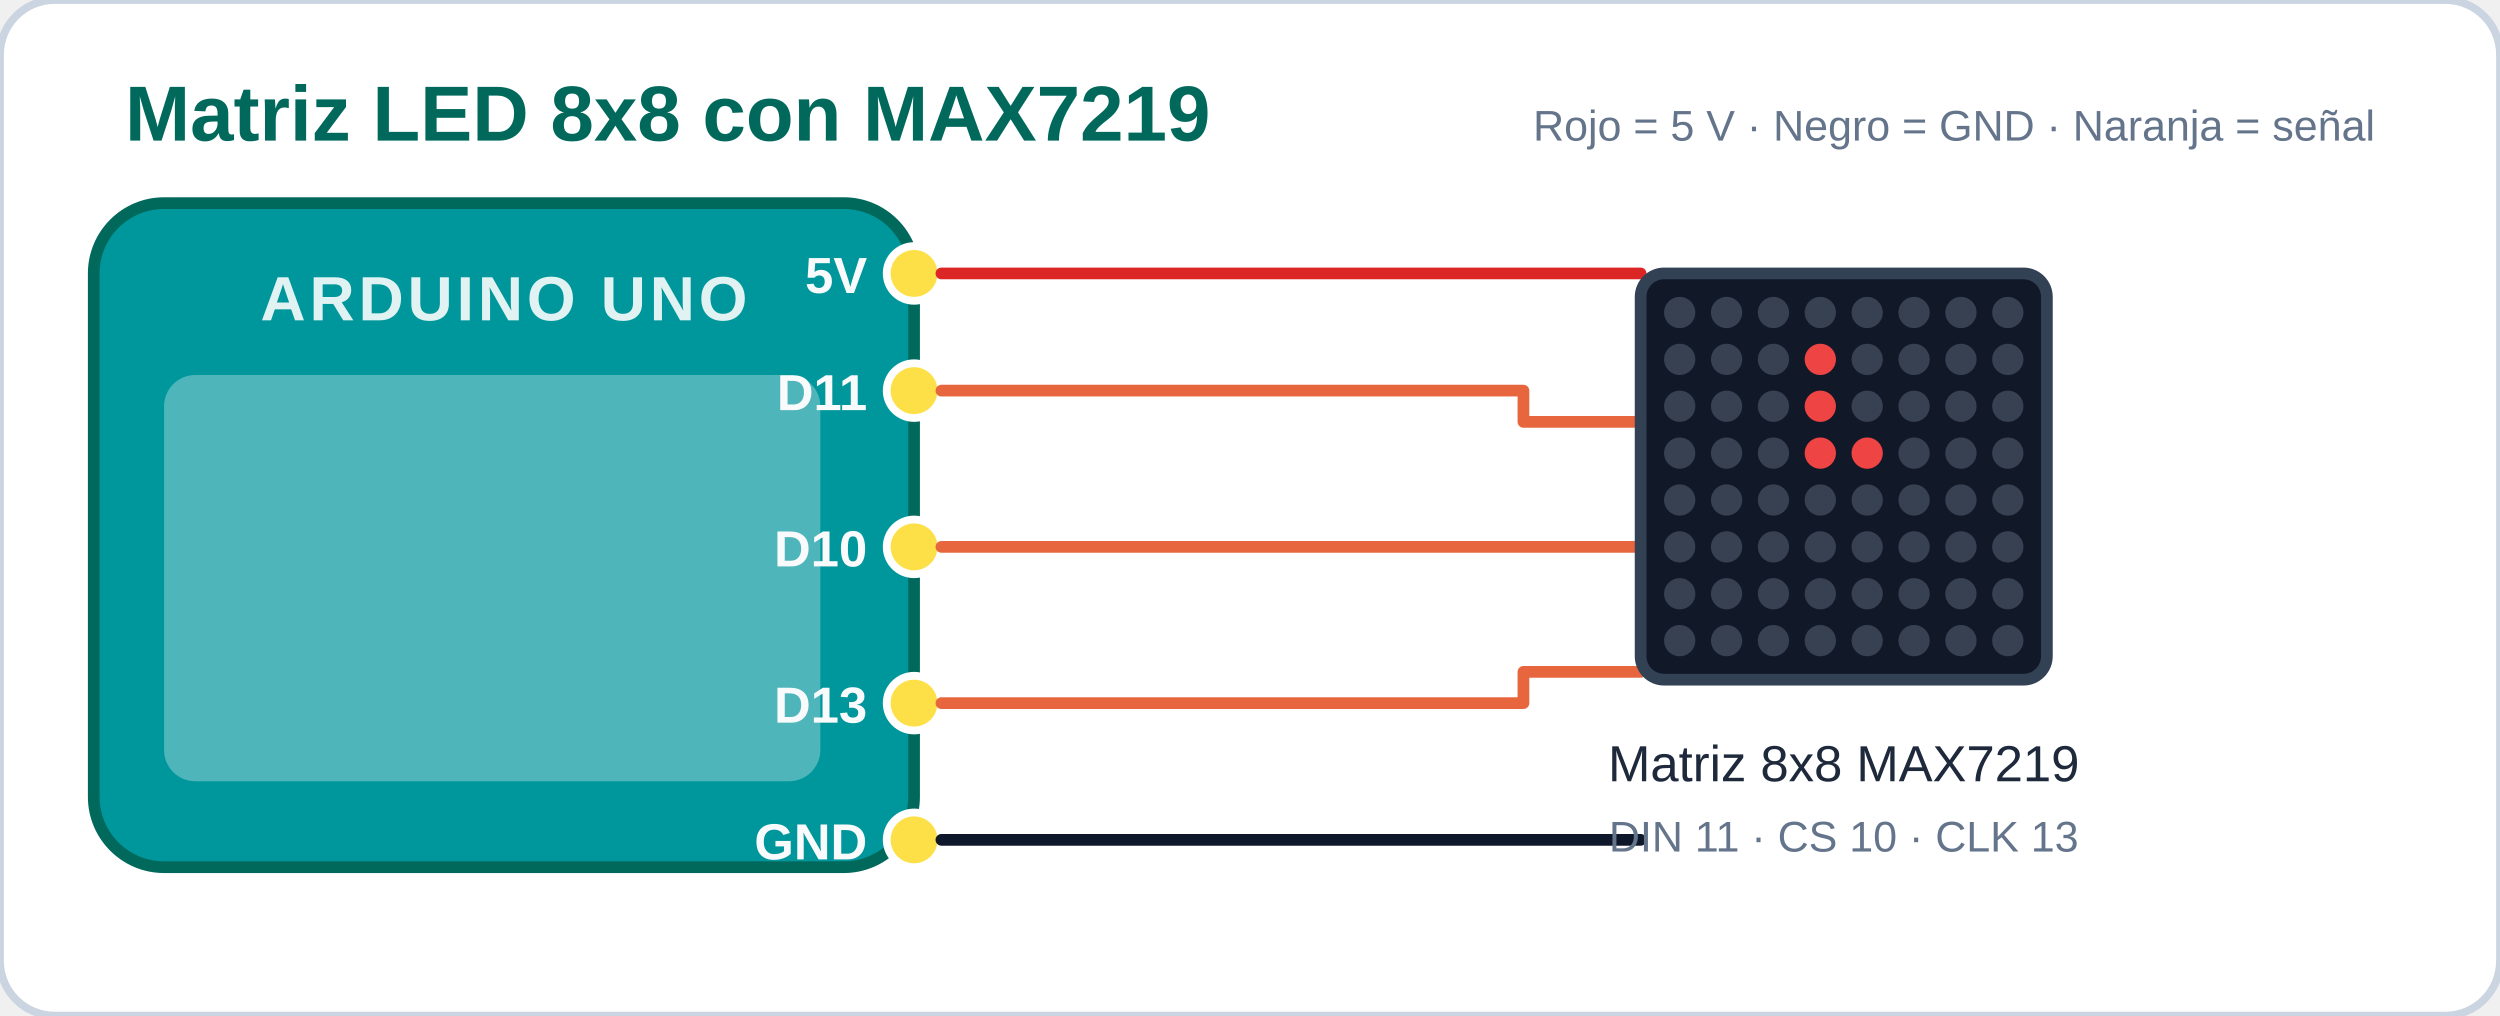
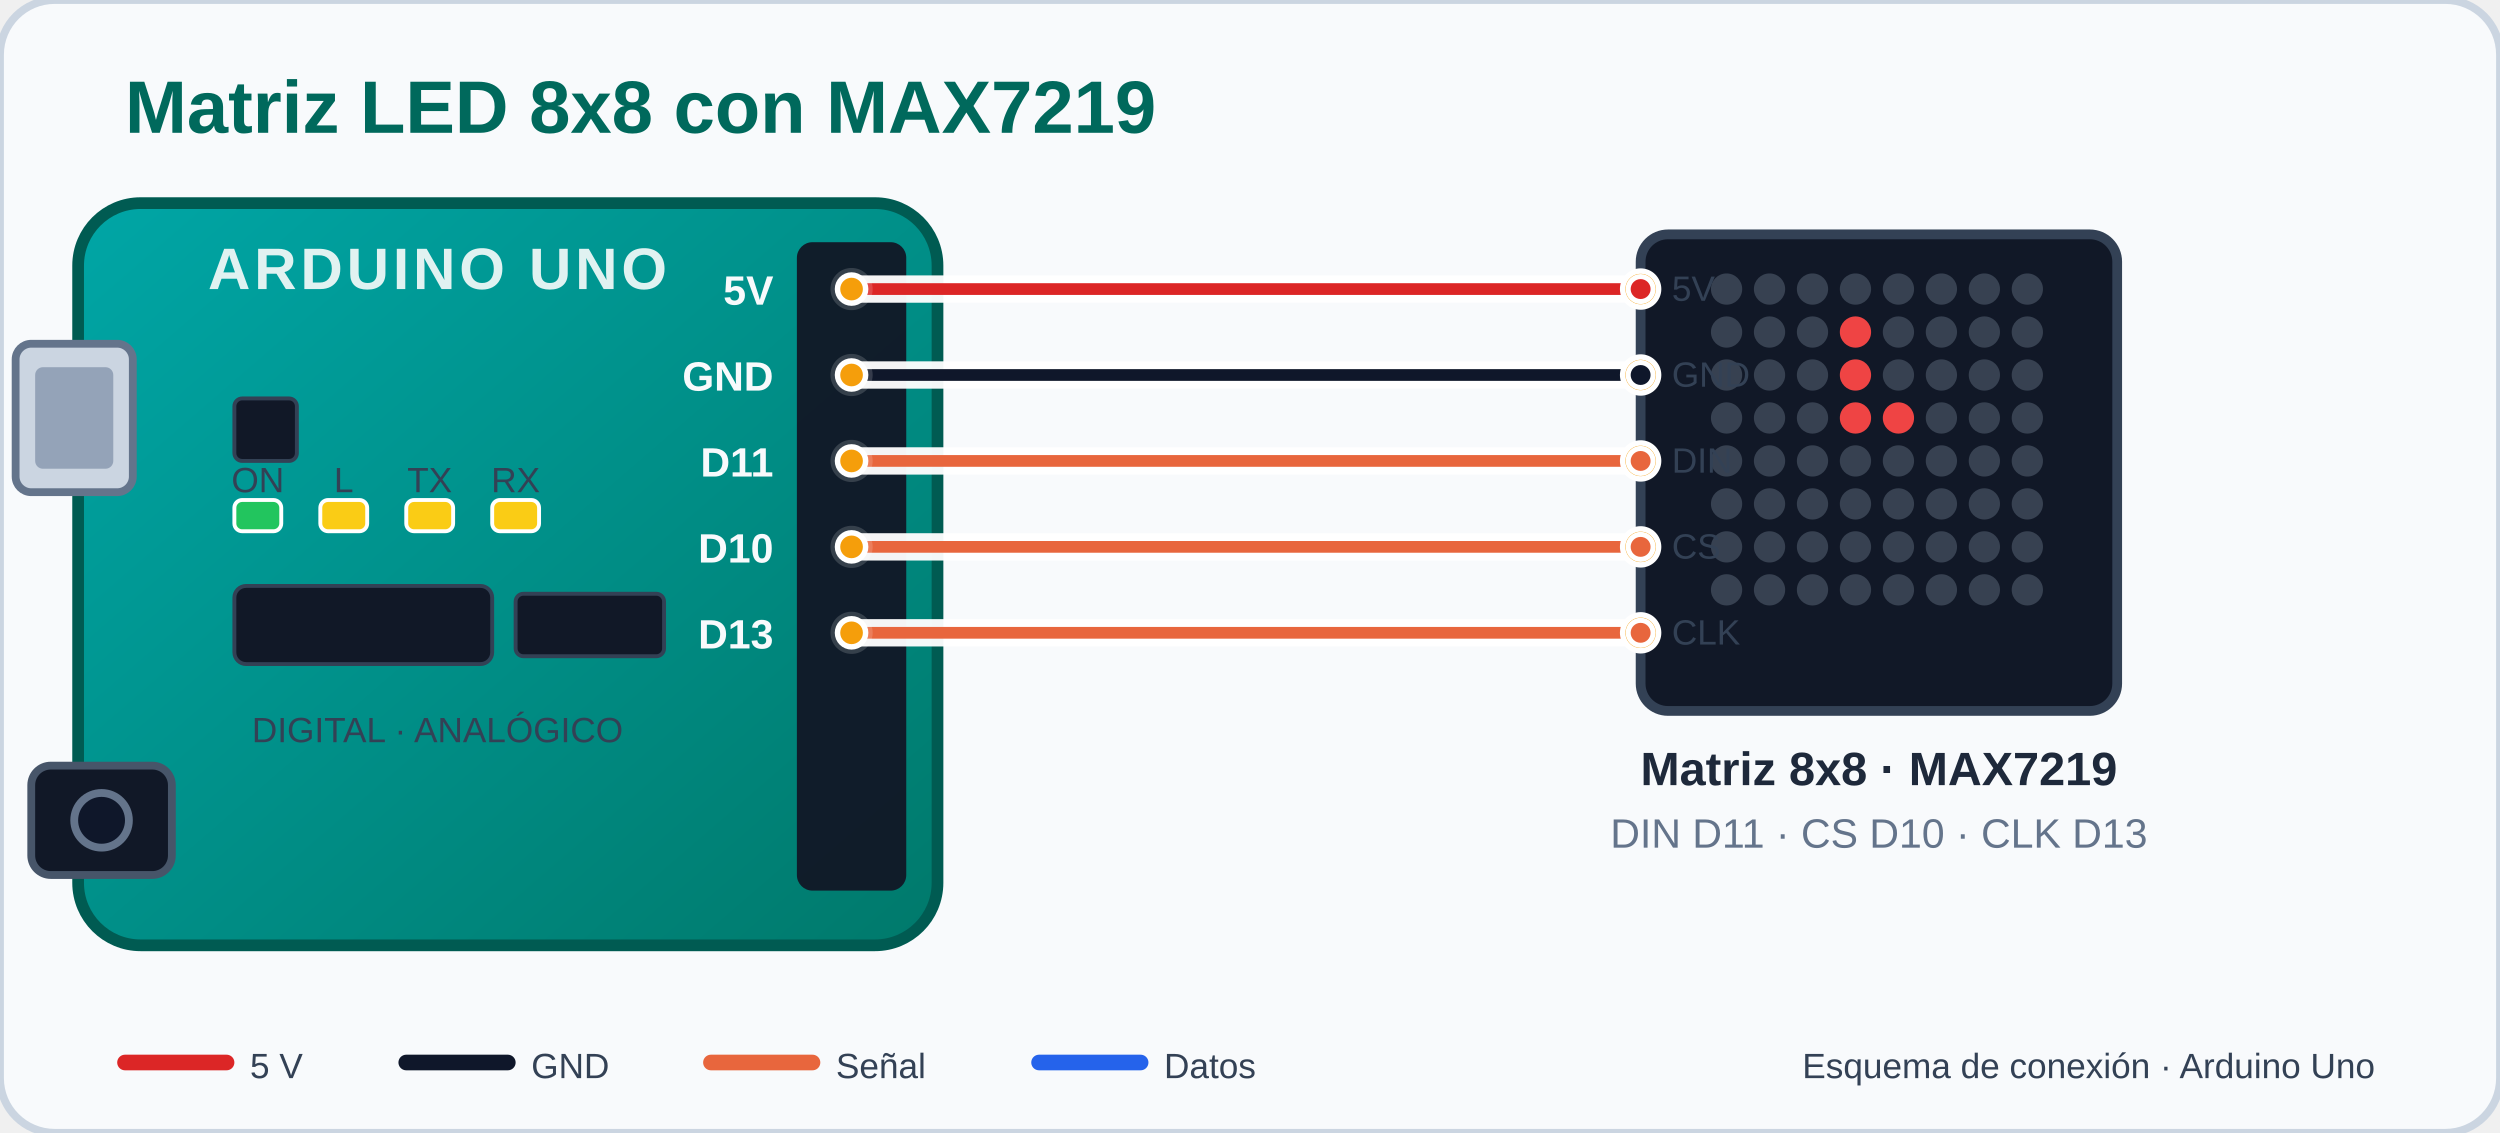
- <svg xmlns="http://www.w3.org/2000/svg" viewBox="0 0 640 260" role="img" aria-label="Matriz LED 8x8 con MAX7219">
+ <svg xmlns="http://www.w3.org/2000/svg" width="640" height="290" viewBox="0 0 640 290" role="img" aria-label="Matriz LED 8x8 con MAX7219">
+   <defs>
+     <linearGradient id="tablero" x1="0" y1="0" x2="1" y2="1">
+       <stop offset="0%" stop-color="#00a6a6" />
+       <stop offset="100%" stop-color="#00796b" />
+     </linearGradient>
+     <linearGradient id="pantalla" x1="0" y1="0" x2="0" y2="1">
+       <stop offset="0%" stop-color="#cfe8d8" />
+       <stop offset="100%" stop-color="#a9ccb8" />
+     </linearGradient>
+   </defs>
  <style>
    text{font-family:"Segoe UI",Arial,sans-serif;fill:#1e293b}
-     .titulo{font-size:20px;font-weight:700;fill:#00695c}
-     .pin{font-size:13px;font-weight:700;fill:#f8fafc}
-     .etq{font-size:13px}
-     .small{font-size:11px;fill:#64748b}
-     .board{font-size:16px;font-weight:700;fill:#e0f2f1;letter-spacing:1px}
+     .titulo{font-size:19px;font-weight:700;fill:#00695c}
+     .board{font-size:15px;font-weight:700;fill:#e0f2f1;letter-spacing:1px}
+     .pin{font-size:10.5px;font-weight:700;fill:#f8fafc}
+     .etq{font-size:12px;font-weight:600}
+     .small{font-size:10.5px;fill:#64748b}
+     .tiny{font-size:9px;fill:#334155}
+     .solda{fill:#f59e0b;stroke:#ffffff;stroke-width:1.4}
+     .patita{fill:#cbd5e1;stroke:#475569;stroke-width:1}
  </style>
-   <rect width="640" height="260" rx="14" fill="#ffffff" stroke="#cbd5e1" stroke-width="2" />
-   <text x="32" y="36" class="titulo">Matriz LED 8x8 con MAX7219</text>
-   <text x="608" y="36" text-anchor="end" class="small">Rojo = 5 V · Negro = GND · Naranja = señal</text>
-   <rect x="24" y="52" width="210" height="170" rx="18" fill="#00979c" stroke="#00695c" stroke-width="3" />
-   <text x="129" y="82" text-anchor="middle" class="board">ARDUINO UNO</text>
-   <rect x="42" y="96" width="168" height="104" rx="8" fill="#e0f2f1" opacity=".35" />
-   <circle cx="234" cy="100" r="7" fill="#fde047" stroke="#ffffff" stroke-width="2" />
-   <text x="222" y="105" text-anchor="end" class="pin">D11</text>
-   <circle cx="234" cy="140" r="7" fill="#fde047" stroke="#ffffff" stroke-width="2" />
-   <text x="222" y="145" text-anchor="end" class="pin">D10</text>
-   <circle cx="234" cy="180" r="7" fill="#fde047" stroke="#ffffff" stroke-width="2" />
-   <text x="222" y="185" text-anchor="end" class="pin">D13</text>
-   <circle cx="234" cy="215" r="7" fill="#fde047" stroke="#ffffff" stroke-width="2" />
-   <text x="222" y="220" text-anchor="end" class="pin">GND</text>
-   <circle cx="234" cy="70" r="7" fill="#fde047" stroke="#ffffff" stroke-width="2" />
-   <text x="222" y="75" text-anchor="end" class="pin">5V</text>
-   <polyline points="241,100 390,100 390,108 420,108" fill="none" stroke="#e8663d" stroke-width="3" stroke-linejoin="round" stroke-linecap="round" />
-   <polyline points="241,140 420,140" fill="none" stroke="#e8663d" stroke-width="3" stroke-linejoin="round" stroke-linecap="round" />
-   <polyline points="241,180 390,180 390,172 420,172" fill="none" stroke="#e8663d" stroke-width="3" stroke-linejoin="round" stroke-linecap="round" />
-   <polyline points="241,215 420,215" fill="none" stroke="#0f172a" stroke-width="3" stroke-linejoin="round" stroke-linecap="round" />
-   <polyline points="241,70 420,70" fill="none" stroke="#dc2626" stroke-width="3" stroke-linejoin="round" stroke-linecap="round" />
-   <rect x="420" y="70" width="104" height="104" rx="6" fill="#111827" stroke="#334155" stroke-width="3" />
-   <circle cx="430" cy="80" r="4" fill="#374151" />
-   <circle cx="442" cy="80" r="4" fill="#374151" />
-   <circle cx="454" cy="80" r="4" fill="#374151" />
-   <circle cx="466" cy="80" r="4" fill="#374151" />
-   <circle cx="478" cy="80" r="4" fill="#374151" />
-   <circle cx="490" cy="80" r="4" fill="#374151" />
-   <circle cx="502" cy="80" r="4" fill="#374151" />
-   <circle cx="514" cy="80" r="4" fill="#374151" />
-   <circle cx="430" cy="92" r="4" fill="#374151" />
-   <circle cx="442" cy="92" r="4" fill="#374151" />
-   <circle cx="454" cy="92" r="4" fill="#374151" />
-   <circle cx="466" cy="92" r="4" fill="#ef4444" />
-   <circle cx="478" cy="92" r="4" fill="#374151" />
-   <circle cx="490" cy="92" r="4" fill="#374151" />
-   <circle cx="502" cy="92" r="4" fill="#374151" />
-   <circle cx="514" cy="92" r="4" fill="#374151" />
-   <circle cx="430" cy="104" r="4" fill="#374151" />
-   <circle cx="442" cy="104" r="4" fill="#374151" />
-   <circle cx="454" cy="104" r="4" fill="#374151" />
-   <circle cx="466" cy="104" r="4" fill="#ef4444" />
-   <circle cx="478" cy="104" r="4" fill="#374151" />
-   <circle cx="490" cy="104" r="4" fill="#374151" />
-   <circle cx="502" cy="104" r="4" fill="#374151" />
-   <circle cx="514" cy="104" r="4" fill="#374151" />
-   <circle cx="430" cy="116" r="4" fill="#374151" />
-   <circle cx="442" cy="116" r="4" fill="#374151" />
-   <circle cx="454" cy="116" r="4" fill="#374151" />
-   <circle cx="466" cy="116" r="4" fill="#ef4444" />
-   <circle cx="478" cy="116" r="4" fill="#ef4444" />
-   <circle cx="490" cy="116" r="4" fill="#374151" />
-   <circle cx="502" cy="116" r="4" fill="#374151" />
-   <circle cx="514" cy="116" r="4" fill="#374151" />
-   <circle cx="430" cy="128" r="4" fill="#374151" />
-   <circle cx="442" cy="128" r="4" fill="#374151" />
-   <circle cx="454" cy="128" r="4" fill="#374151" />
-   <circle cx="466" cy="128" r="4" fill="#374151" />
-   <circle cx="478" cy="128" r="4" fill="#374151" />
-   <circle cx="490" cy="128" r="4" fill="#374151" />
-   <circle cx="502" cy="128" r="4" fill="#374151" />
-   <circle cx="514" cy="128" r="4" fill="#374151" />
-   <circle cx="430" cy="140" r="4" fill="#374151" />
+   <rect width="640" height="290" rx="14" fill="#f8fafc" stroke="#cbd5e1" stroke-width="2" />
+   <text x="32" y="34" text-anchor="start" class="titulo">Matriz LED 8x8 con MAX7219</text>
+   <rect x="20" y="52" width="220" height="190" rx="16" fill="url(#tablero)" stroke="#005b52" stroke-width="3" />
+   <rect x="4" y="88" width="30" height="38" rx="4" fill="#cbd5e1" stroke="#64748b" stroke-width="2" />
+   <rect x="9" y="94" width="20" height="26" rx="2" fill="#94a3b8" />
+   <rect x="8" y="196" width="36" height="28" rx="5" fill="#111827" stroke="#475569" stroke-width="2" />
+   <circle cx="26" cy="210" r="7" fill="#0f172a" stroke="#64748b" stroke-width="2" />
+   <rect x="60" y="150" width="66" height="20" rx="3" fill="#111827" stroke="#334155" />
+   <rect x="132" y="152" width="38" height="16" rx="2" fill="#111827" stroke="#334155" />
+   <rect x="60" y="102" width="16" height="16" rx="2" fill="#111827" stroke="#334155" />
+   <rect x="60" y="128" width="12" height="8" rx="2" fill="#22c55e" stroke="#ffffff" stroke-width="1" />
+   <text x="66" y="126" text-anchor="middle" class="tiny">ON</text>
+   <rect x="82" y="128" width="12" height="8" rx="2" fill="#facc15" stroke="#ffffff" stroke-width="1" />
+   <text x="88" y="126" text-anchor="middle" class="tiny">L</text>
+   <rect x="104" y="128" width="12" height="8" rx="2" fill="#facc15" stroke="#ffffff" stroke-width="1" />
+   <text x="110" y="126" text-anchor="middle" class="tiny">TX</text>
+   <rect x="126" y="128" width="12" height="8" rx="2" fill="#facc15" stroke="#ffffff" stroke-width="1" />
+   <text x="132" y="126" text-anchor="middle" class="tiny">RX</text>
+   <rect x="204" y="62" width="28" height="166" rx="4" fill="#111827" opacity=".96" />
+   <text x="112" y="74" text-anchor="middle" class="board">ARDUINO UNO</text>
+   <text x="112" y="190" text-anchor="middle" class="tiny">DIGITAL  ·  ANALÓGICO</text>
+   <polyline points="218,74 420,74" fill="none" stroke="#ffffff" stroke-width="7" stroke-linejoin="round" stroke-linecap="round" opacity=".95" />
+   <polyline points="218,74 420,74" fill="none" stroke="#dc2626" stroke-width="3" stroke-linejoin="round" stroke-linecap="round" />
+   <polyline points="218,96 420,96" fill="none" stroke="#ffffff" stroke-width="7" stroke-linejoin="round" stroke-linecap="round" opacity=".95" />
+   <polyline points="218,96 420,96" fill="none" stroke="#0f172a" stroke-width="3" stroke-linejoin="round" stroke-linecap="round" />
+   <polyline points="218,118 420,118" fill="none" stroke="#ffffff" stroke-width="7" stroke-linejoin="round" stroke-linecap="round" opacity=".95" />
+   <polyline points="218,118 420,118" fill="none" stroke="#e8663d" stroke-width="3" stroke-linejoin="round" stroke-linecap="round" />
+   <polyline points="218,140 420,140" fill="none" stroke="#ffffff" stroke-width="7" stroke-linejoin="round" stroke-linecap="round" opacity=".95" />
+   <polyline points="218,140 420,140" fill="none" stroke="#e8663d" stroke-width="3" stroke-linejoin="round" stroke-linecap="round" />
+   <polyline points="218,162 420,162" fill="none" stroke="#ffffff" stroke-width="7" stroke-linejoin="round" stroke-linecap="round" opacity=".95" />
+   <polyline points="218,162 420,162" fill="none" stroke="#e8663d" stroke-width="3" stroke-linejoin="round" stroke-linecap="round" />
+   <rect x="420" y="60" width="122" height="122" rx="7" fill="#111827" stroke="#334155" stroke-width="2.5" />
+   <circle cx="442" cy="74" r="4" fill="#374151" />
+   <circle cx="453" cy="74" r="4" fill="#374151" />
+   <circle cx="464" cy="74" r="4" fill="#374151" />
+   <circle cx="475" cy="74" r="4" fill="#374151" />
+   <circle cx="486" cy="74" r="4" fill="#374151" />
+   <circle cx="497" cy="74" r="4" fill="#374151" />
+   <circle cx="508" cy="74" r="4" fill="#374151" />
+   <circle cx="519" cy="74" r="4" fill="#374151" />
+   <circle cx="442" cy="85" r="4" fill="#374151" />
+   <circle cx="453" cy="85" r="4" fill="#374151" />
+   <circle cx="464" cy="85" r="4" fill="#374151" />
+   <circle cx="475" cy="85" r="4" fill="#ef4444" />
+   <circle cx="486" cy="85" r="4" fill="#374151" />
+   <circle cx="497" cy="85" r="4" fill="#374151" />
+   <circle cx="508" cy="85" r="4" fill="#374151" />
+   <circle cx="519" cy="85" r="4" fill="#374151" />
+   <circle cx="442" cy="96" r="4" fill="#374151" />
+   <circle cx="453" cy="96" r="4" fill="#374151" />
+   <circle cx="464" cy="96" r="4" fill="#374151" />
+   <circle cx="475" cy="96" r="4" fill="#ef4444" />
+   <circle cx="486" cy="96" r="4" fill="#374151" />
+   <circle cx="497" cy="96" r="4" fill="#374151" />
+   <circle cx="508" cy="96" r="4" fill="#374151" />
+   <circle cx="519" cy="96" r="4" fill="#374151" />
+   <circle cx="442" cy="107" r="4" fill="#374151" />
+   <circle cx="453" cy="107" r="4" fill="#374151" />
+   <circle cx="464" cy="107" r="4" fill="#374151" />
+   <circle cx="475" cy="107" r="4" fill="#ef4444" />
+   <circle cx="486" cy="107" r="4" fill="#ef4444" />
+   <circle cx="497" cy="107" r="4" fill="#374151" />
+   <circle cx="508" cy="107" r="4" fill="#374151" />
+   <circle cx="519" cy="107" r="4" fill="#374151" />
+   <circle cx="442" cy="118" r="4" fill="#374151" />
+   <circle cx="453" cy="118" r="4" fill="#374151" />
+   <circle cx="464" cy="118" r="4" fill="#374151" />
+   <circle cx="475" cy="118" r="4" fill="#374151" />
+   <circle cx="486" cy="118" r="4" fill="#374151" />
+   <circle cx="497" cy="118" r="4" fill="#374151" />
+   <circle cx="508" cy="118" r="4" fill="#374151" />
+   <circle cx="519" cy="118" r="4" fill="#374151" />
+   <circle cx="442" cy="129" r="4" fill="#374151" />
+   <circle cx="453" cy="129" r="4" fill="#374151" />
+   <circle cx="464" cy="129" r="4" fill="#374151" />
+   <circle cx="475" cy="129" r="4" fill="#374151" />
+   <circle cx="486" cy="129" r="4" fill="#374151" />
+   <circle cx="497" cy="129" r="4" fill="#374151" />
+   <circle cx="508" cy="129" r="4" fill="#374151" />
+   <circle cx="519" cy="129" r="4" fill="#374151" />
  <circle cx="442" cy="140" r="4" fill="#374151" />
-   <circle cx="454" cy="140" r="4" fill="#374151" />
-   <circle cx="466" cy="140" r="4" fill="#374151" />
-   <circle cx="478" cy="140" r="4" fill="#374151" />
-   <circle cx="490" cy="140" r="4" fill="#374151" />
-   <circle cx="502" cy="140" r="4" fill="#374151" />
-   <circle cx="514" cy="140" r="4" fill="#374151" />
-   <circle cx="430" cy="152" r="4" fill="#374151" />
-   <circle cx="442" cy="152" r="4" fill="#374151" />
-   <circle cx="454" cy="152" r="4" fill="#374151" />
-   <circle cx="466" cy="152" r="4" fill="#374151" />
-   <circle cx="478" cy="152" r="4" fill="#374151" />
-   <circle cx="490" cy="152" r="4" fill="#374151" />
-   <circle cx="502" cy="152" r="4" fill="#374151" />
-   <circle cx="514" cy="152" r="4" fill="#374151" />
-   <circle cx="430" cy="164" r="4" fill="#374151" />
-   <circle cx="442" cy="164" r="4" fill="#374151" />
-   <circle cx="454" cy="164" r="4" fill="#374151" />
-   <circle cx="466" cy="164" r="4" fill="#374151" />
-   <circle cx="478" cy="164" r="4" fill="#374151" />
-   <circle cx="490" cy="164" r="4" fill="#374151" />
-   <circle cx="502" cy="164" r="4" fill="#374151" />
-   <circle cx="514" cy="164" r="4" fill="#374151" />
-   <text x="472" y="200" text-anchor="middle" class="etq">Matriz 8x8 MAX7219</text>
-   <text x="472" y="218" text-anchor="middle" class="small">DIN 11 · CS 10 · CLK 13</text>
+   <circle cx="453" cy="140" r="4" fill="#374151" />
+   <circle cx="464" cy="140" r="4" fill="#374151" />
+   <circle cx="475" cy="140" r="4" fill="#374151" />
+   <circle cx="486" cy="140" r="4" fill="#374151" />
+   <circle cx="497" cy="140" r="4" fill="#374151" />
+   <circle cx="508" cy="140" r="4" fill="#374151" />
+   <circle cx="519" cy="140" r="4" fill="#374151" />
+   <circle cx="442" cy="151" r="4" fill="#374151" />
+   <circle cx="453" cy="151" r="4" fill="#374151" />
+   <circle cx="464" cy="151" r="4" fill="#374151" />
+   <circle cx="475" cy="151" r="4" fill="#374151" />
+   <circle cx="486" cy="151" r="4" fill="#374151" />
+   <circle cx="497" cy="151" r="4" fill="#374151" />
+   <circle cx="508" cy="151" r="4" fill="#374151" />
+   <circle cx="519" cy="151" r="4" fill="#374151" />
+   <circle cx="420" cy="74" r="4.6" class="solda" />
+   <circle cx="420" cy="74" r="3.2" fill="#dc2626" stroke="#ffffff" stroke-width="1.3" />
+   <text x="428" y="77" text-anchor="start" class="tiny">5V</text>
+   <circle cx="420" cy="96" r="4.6" class="solda" />
+   <circle cx="420" cy="96" r="3.2" fill="#0f172a" stroke="#ffffff" stroke-width="1.3" />
+   <text x="428" y="99" text-anchor="start" class="tiny">GND</text>
+   <circle cx="420" cy="118" r="4.6" class="solda" />
+   <circle cx="420" cy="118" r="3.2" fill="#e8663d" stroke="#ffffff" stroke-width="1.3" />
+   <text x="428" y="121" text-anchor="start" class="tiny">DIN</text>
+   <circle cx="420" cy="140" r="4.6" class="solda" />
+   <circle cx="420" cy="140" r="3.2" fill="#e8663d" stroke="#ffffff" stroke-width="1.3" />
+   <text x="428" y="143" text-anchor="start" class="tiny">CS</text>
+   <circle cx="420" cy="162" r="4.6" class="solda" />
+   <circle cx="420" cy="162" r="3.2" fill="#e8663d" stroke="#ffffff" stroke-width="1.3" />
+   <text x="428" y="165" text-anchor="start" class="tiny">CLK</text>
+   <text x="481" y="201" text-anchor="middle" class="etq">Matriz 8x8 · MAX7219</text>
+   <text x="481" y="217" text-anchor="middle" class="small">DIN D11 · CS D10 · CLK D13</text>
+   <text x="198" y="78" text-anchor="end" class="pin">5V</text>
+   <circle cx="218" cy="74" r="5.4" fill="#ffffff" opacity=".16" />
+   <circle cx="218" cy="74" r="3.6" class="solda" />
+   <text x="198" y="100" text-anchor="end" class="pin">GND</text>
+   <circle cx="218" cy="96" r="5.4" fill="#ffffff" opacity=".16" />
+   <circle cx="218" cy="96" r="3.6" class="solda" />
+   <text x="198" y="122" text-anchor="end" class="pin">D11</text>
+   <circle cx="218" cy="118" r="5.4" fill="#ffffff" opacity=".16" />
+   <circle cx="218" cy="118" r="3.6" class="solda" />
+   <text x="198" y="144" text-anchor="end" class="pin">D10</text>
+   <circle cx="218" cy="140" r="5.4" fill="#ffffff" opacity=".16" />
+   <circle cx="218" cy="140" r="3.6" class="solda" />
+   <text x="198" y="166" text-anchor="end" class="pin">D13</text>
+   <circle cx="218" cy="162" r="5.4" fill="#ffffff" opacity=".16" />
+   <circle cx="218" cy="162" r="3.6" class="solda" />
+   <line x1="32" y1="272" x2="58" y2="272" stroke="#dc2626" stroke-width="4" stroke-linecap="round" />
+   <text x="64" y="276" text-anchor="start" class="tiny">5 V</text>
+   <line x1="104" y1="272" x2="130" y2="272" stroke="#0f172a" stroke-width="4" stroke-linecap="round" />
+   <text x="136" y="276" text-anchor="start" class="tiny">GND</text>
+   <line x1="182" y1="272" x2="208" y2="272" stroke="#e8663d" stroke-width="4" stroke-linecap="round" />
+   <text x="214" y="276" text-anchor="start" class="tiny">Señal</text>
+   <line x1="266" y1="272" x2="292" y2="272" stroke="#2563eb" stroke-width="4" stroke-linecap="round" />
+   <text x="298" y="276" text-anchor="start" class="tiny">Datos</text>
+   <text x="608" y="276" text-anchor="end" class="tiny">Esquema de conexión · Arduino Uno</text>
</svg>
